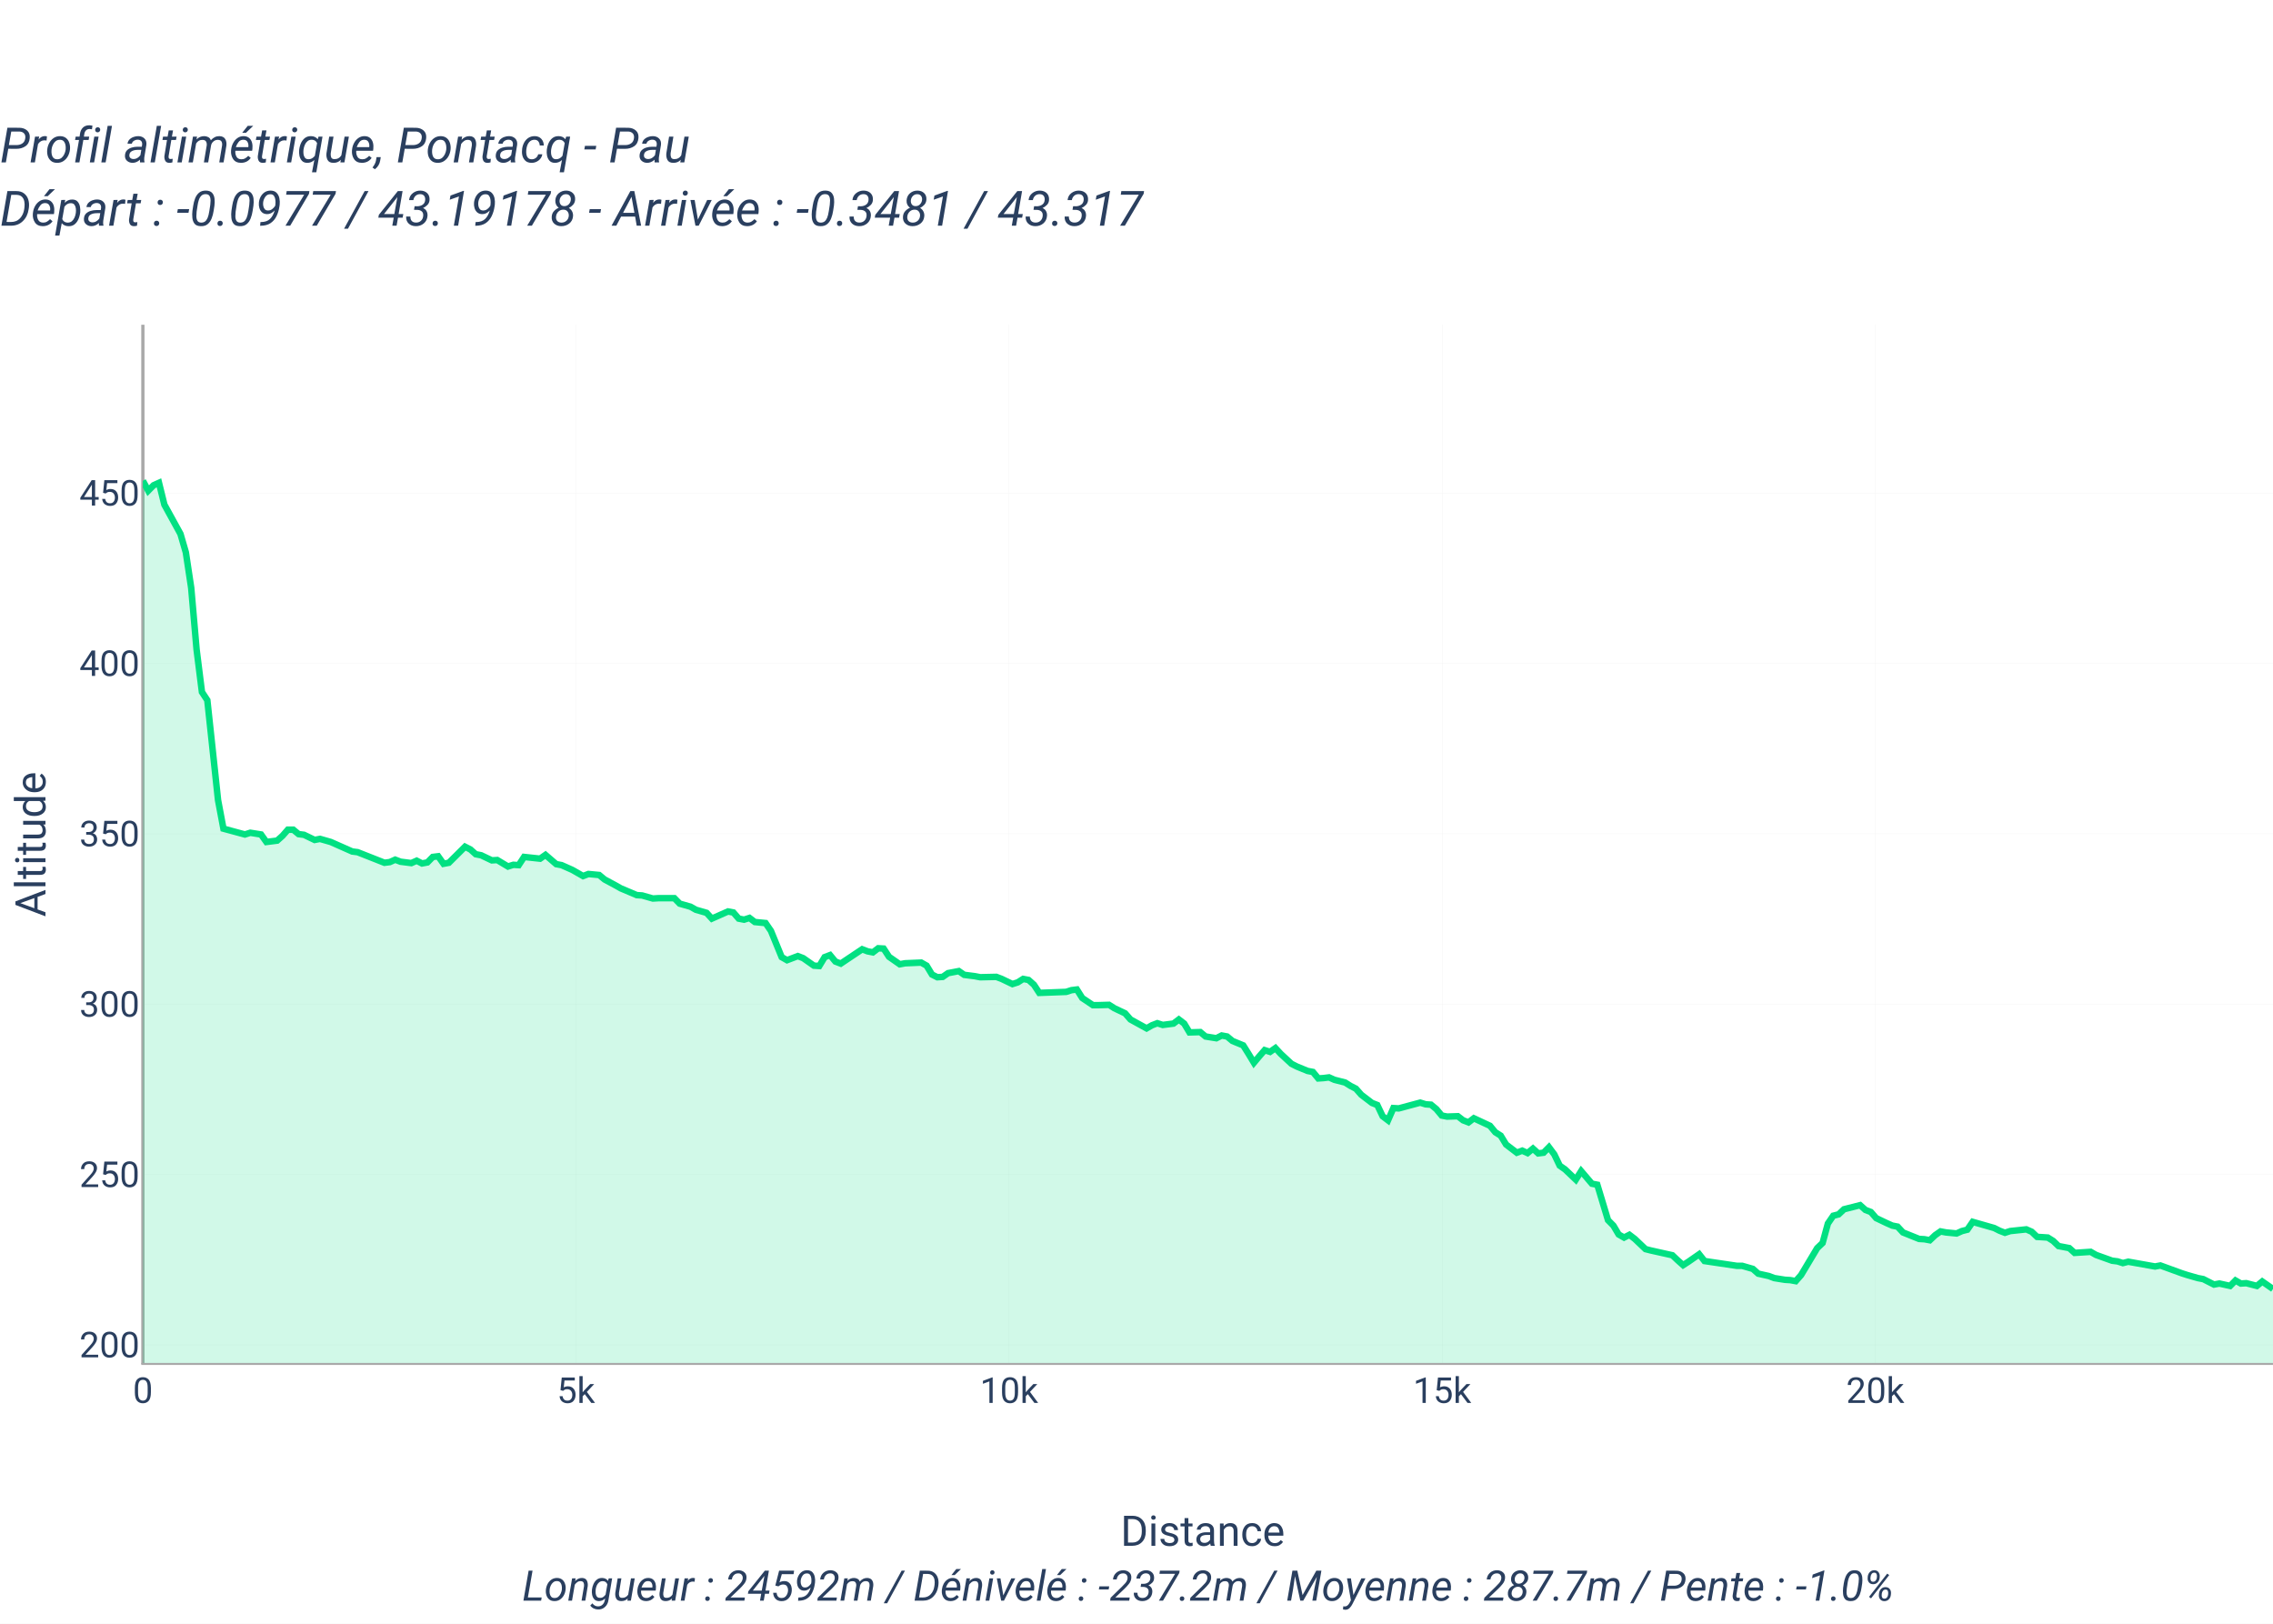
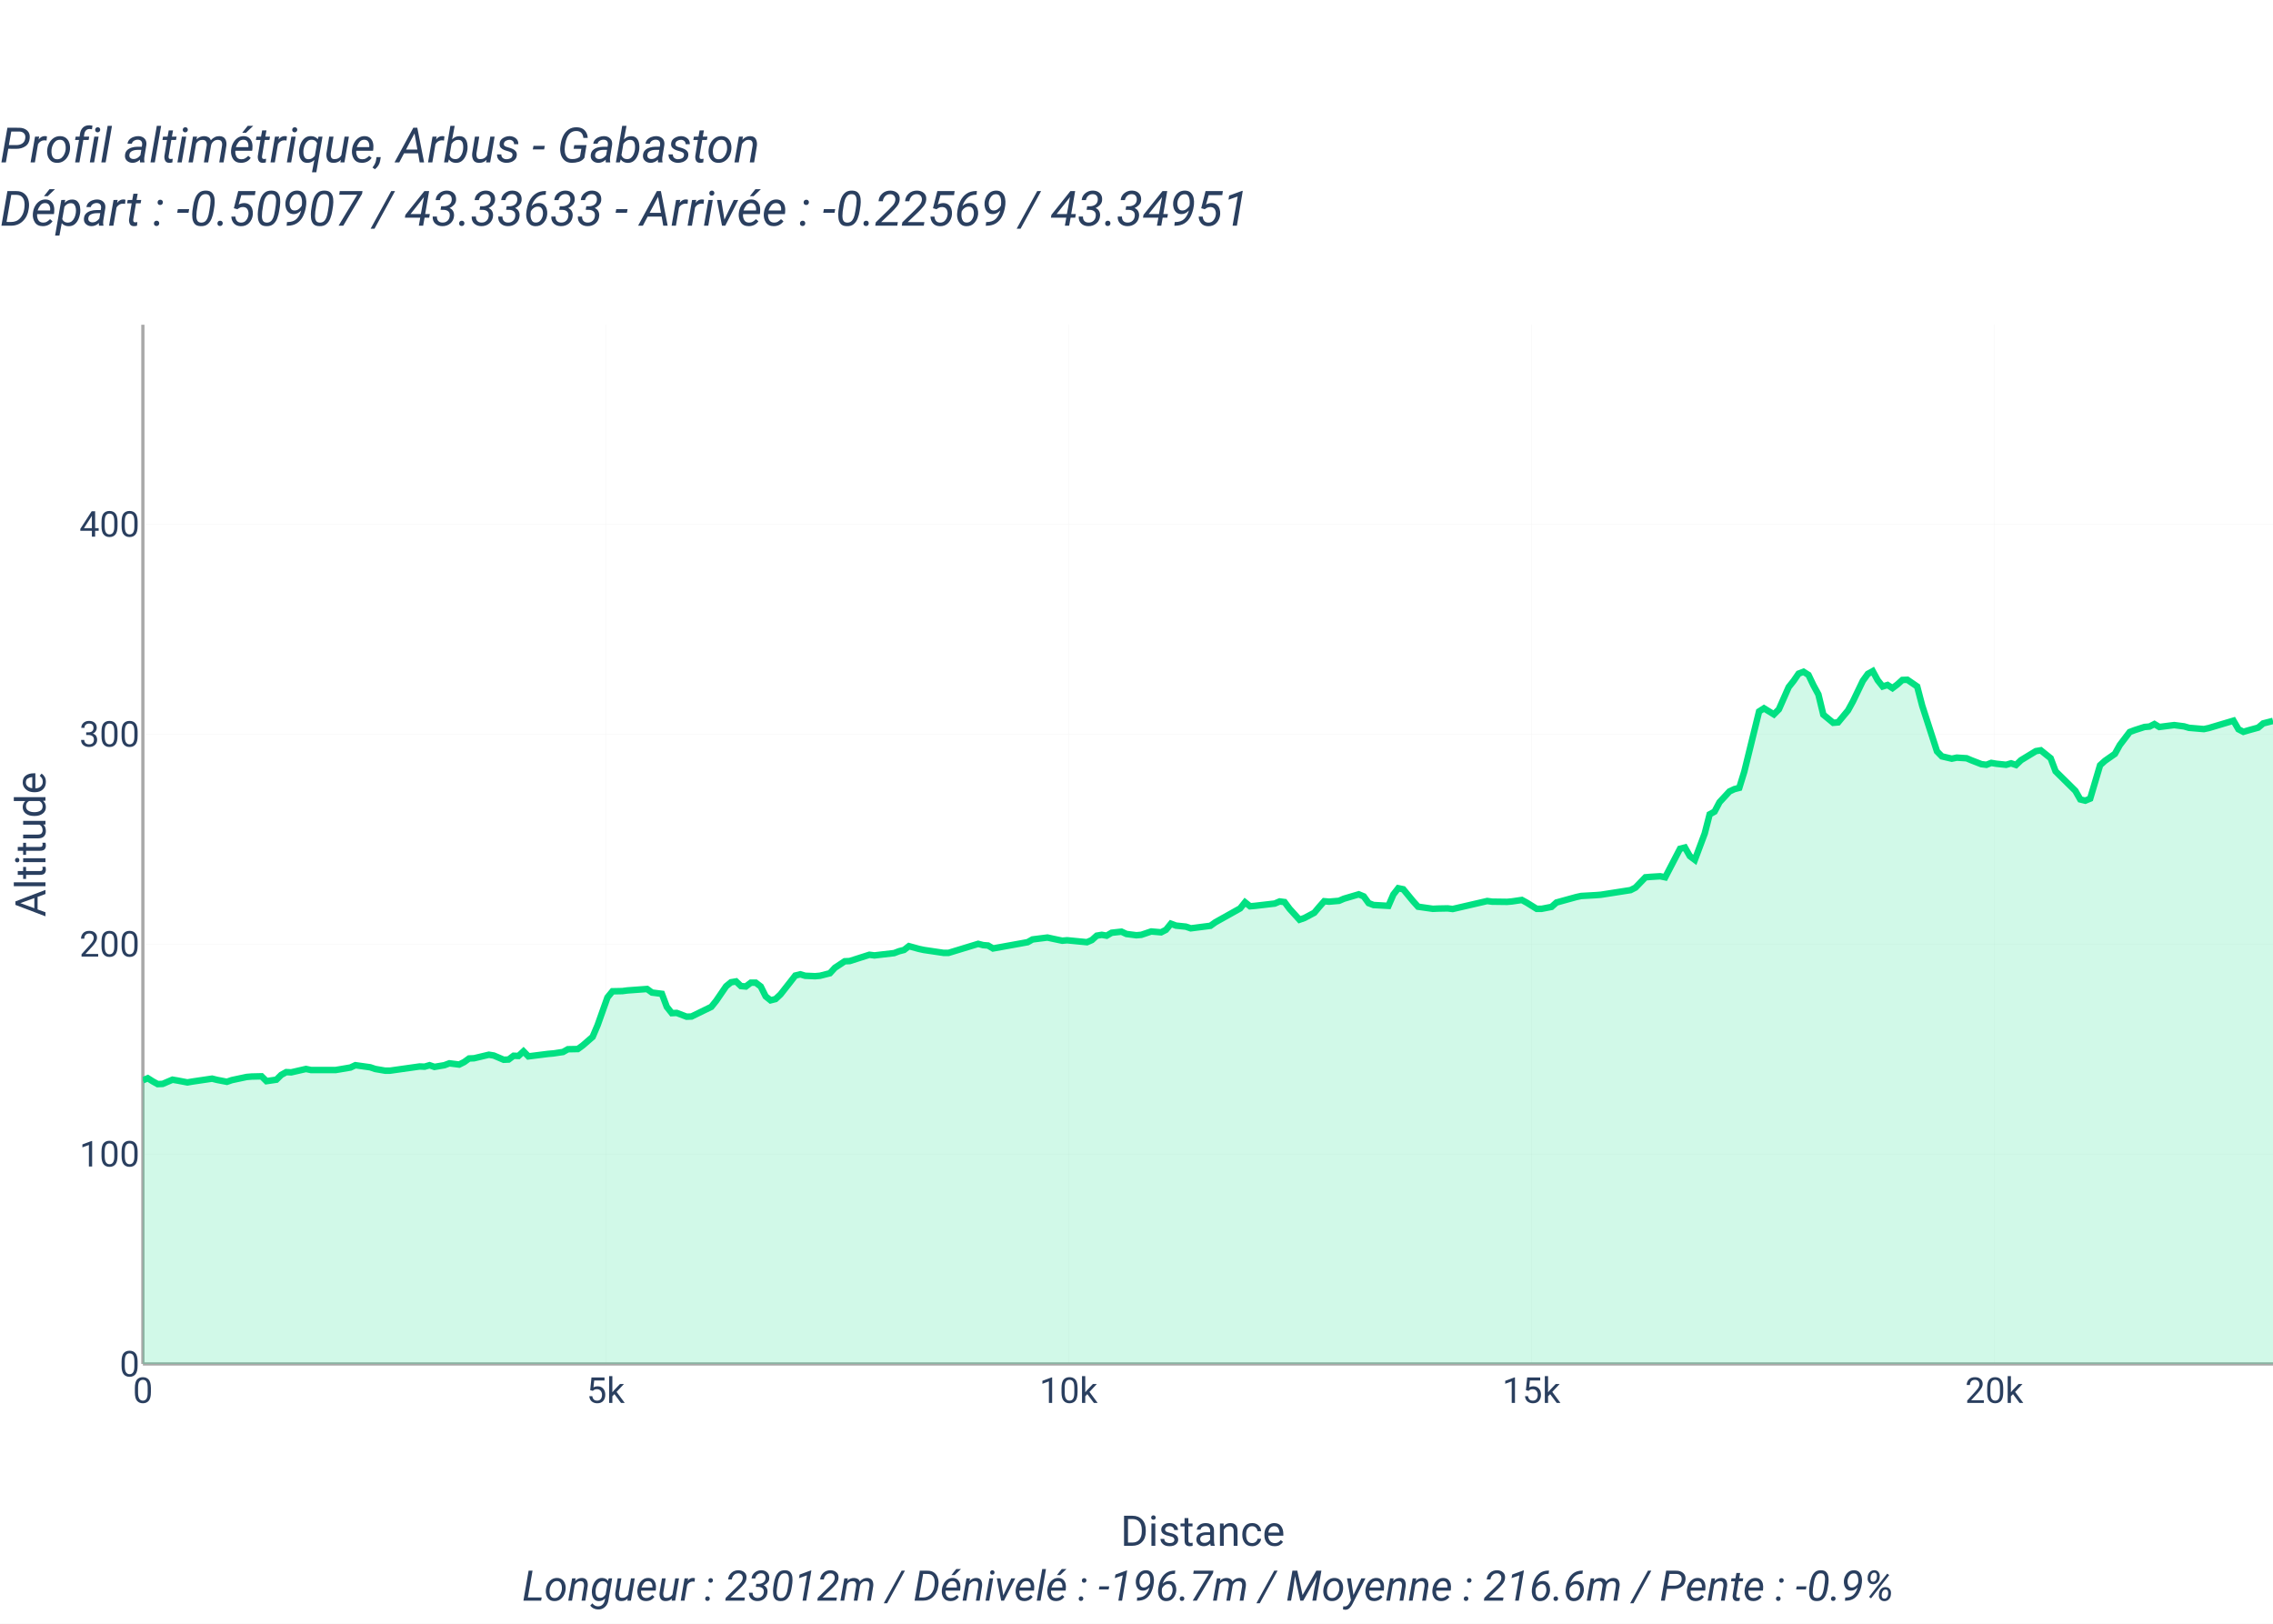
- <svg xmlns="http://www.w3.org/2000/svg" width="185.208mm" height="132.292mm" viewBox="0 0 185.208 132.292" version="1.1" id="svg5">
-   <defs id="defs2">
-     <g class="clips" id="g1060">
-       <clipPath id="clipa46f05xyplot" class="plotclip">
-         <rect width="656" height="320" id="rect1048" x="0" y="0" />
+ <svg xmlns="http://www.w3.org/2000/svg" class="main-svg" width="700" height="500" style="" viewBox="0 0 700 500">
+   <rect x="0" y="0" width="700" height="500" style="fill: rgb(255, 255, 255); fill-opacity: 1;" />
+   <defs id="defs-ce14e0">
+     <g class="clips">
+       <clipPath id="clipce14e0xyplot" class="plotclip">
+         <rect width="656" height="320" />
      </clipPath>
-       <clipPath class="axesclip" id="clipa46f05x">
-         <rect x="44" y="0" width="656" height="500" id="rect1051" />
+       <clipPath class="axesclip" id="clipce14e0x">
+         <rect x="44" y="0" width="656" height="500" />
      </clipPath>
-       <clipPath class="axesclip" id="clipa46f05y">
-         <rect x="0" y="100" width="700" height="320" id="rect1054" />
+       <clipPath class="axesclip" id="clipce14e0y">
+         <rect x="0" y="100" width="700" height="320" />
      </clipPath>
-       <clipPath class="axesclip" id="clipa46f05xy">
-         <rect x="44" y="100" width="656" height="320" id="rect1057" />
+       <clipPath class="axesclip" id="clipce14e0xy">
+         <rect x="44" y="100" width="656" height="320" />
      </clipPath>
    </g>
-     <g class="gradients" id="g1062" />
-     <g class="patterns" id="g1064" />
-     <g class="clips" id="g1227" />
+     <g class="gradients" />
+     <g class="patterns" />
  </defs>
-   <g id="layer1" transform="translate(32.3654,-15.44338)">
-     <g id="g1378" transform="matrix(0.2645833,0,0,0.2645833,-32.3654,15.44338)">
-       <rect x="0" y="0" width="700" height="500" style="fill:#ffffff;fill-opacity:1" id="rect1046" />
-       <g class="bglayer" id="g1067" />
-       <g class="layer-below" id="g1073">
-         <g class="imagelayer" id="g1069" />
-         <g class="shapelayer" id="g1071" />
+   <g class="bglayer" />
+   <g class="layer-below">
+     <g class="imagelayer" />
+     <g class="shapelayer" />
+   </g>
+   <g class="cartesianlayer">
+     <g class="subplot xy">
+       <g class="layer-subplot">
+         <g class="shapelayer" />
+         <g class="imagelayer" />
      </g>
-       <g class="cartesianlayer" id="g1205">
-         <g class="subplot xy" id="g1203">
-           <g class="layer-subplot" id="g1079">
-             <g class="shapelayer" id="g1075" />
-             <g class="imagelayer" id="g1077" />
-           </g>
-           <g class="gridlayer" id="g1105">
-             <g class="x" id="g1089">
-               <path class="xgrid crisp" transform="translate(177.38)" d="M 0,100 V 420" style="stroke:#f0f0f0;stroke-width:0.1px;stroke-opacity:1" id="path1081" />
-               <path class="xgrid crisp" transform="translate(310.75)" d="M 0,100 V 420" style="stroke:#f0f0f0;stroke-width:0.1px;stroke-opacity:1" id="path1083" />
-               <path class="xgrid crisp" transform="translate(444.13)" d="M 0,100 V 420" style="stroke:#f0f0f0;stroke-width:0.1px;stroke-opacity:1" id="path1085" />
-               <path class="xgrid crisp" transform="translate(577.51)" d="M 0,100 V 420" style="stroke:#f0f0f0;stroke-width:0.1px;stroke-opacity:1" id="path1087" />
-             </g>
-             <g class="y" id="g1103">
-               <path class="ygrid crisp" transform="translate(0,414.12)" d="M 44,0 H 700" style="stroke:#f0f0f0;stroke-width:0.1px;stroke-opacity:1" id="path1091" />
-               <path class="ygrid crisp" transform="translate(0,361.67)" d="M 44,0 H 700" style="stroke:#f0f0f0;stroke-width:0.1px;stroke-opacity:1" id="path1093" />
-               <path class="ygrid crisp" transform="translate(0,309.21)" d="M 44,0 H 700" style="stroke:#f0f0f0;stroke-width:0.1px;stroke-opacity:1" id="path1095" />
-               <path class="ygrid crisp" transform="translate(0,256.75)" d="M 44,0 H 700" style="stroke:#f0f0f0;stroke-width:0.1px;stroke-opacity:1" id="path1097" />
-               <path class="ygrid crisp" transform="translate(0,204.29)" d="M 44,0 H 700" style="stroke:#f0f0f0;stroke-width:0.1px;stroke-opacity:1" id="path1099" />
-               <path class="ygrid crisp" transform="translate(0,151.83)" d="M 44,0 H 700" style="stroke:#f0f0f0;stroke-width:0.1px;stroke-opacity:1" id="path1101" />
-             </g>
-           </g>
-           <g class="zerolinelayer" id="g1109">
-             <path class="xzl zl crisp" transform="translate(44)" d="M 0,100 V 420" style="stroke:#a9a9a9;stroke-width:1px;stroke-opacity:1" id="path1107" />
-           </g>
-           <path class="xlines-below" id="path1111" d="" />
-           <path class="ylines-below" id="path1113" d="" />
-           <g class="overlines-below" id="g1115" />
-           <g class="xaxislayer-below" id="g1117" />
-           <g class="yaxislayer-below" id="g1119" />
-           <g class="overaxes-below" id="g1121" />
-           <g class="plot" transform="translate(44,100)" clip-path="url(#clipa46f05xyplot)" id="g1143">
-             <g class="scatterlayer mlayer" id="g1141">
-               <g class="trace scatter trace101226" style="stroke-miterlimit:2" id="g1139">
-                 <g class="fills" id="g1127">
-                   <g id="g1125">
-                     <path class="js-fill" d="M 656,523.96 H 0 V 48.05 l 1.65,3.05 1.66,-1.68 1.65,-0.74 1.66,6.72 4.96,9.02 1.65,5.67 1.65,10.91 1.66,18.99 1.65,13.11 1.66,2.52 3.3,30.74 1.66,8.81 6.61,1.79 1.66,-0.53 3.31,0.53 1.65,2.31 3.31,-0.42 1.65,-1.47 1.65,-1.89 h 1.66 l 1.65,1.36 1.66,0.21 3.28,1.58 1.65,-0.32 3.31,0.95 1.65,0.73 4.96,2.2 1.66,0.21 8.27,3.26 1.65,-0.21 1.66,-0.74 1.65,0.63 3.31,0.42 1.65,-0.73 1.65,0.84 1.66,-0.32 1.65,-1.68 1.66,-0.21 1.65,2.31 1.65,-0.31 4.97,-4.94 1.65,0.84 1.65,1.47 1.66,0.32 3.3,1.57 1.66,-0.1 3.31,1.99 1.65,-0.52 1.65,0.1 1.66,-2.52 4.93,0.53 1.66,-1.16 3.3,2.84 1.66,0.31 3.31,1.47 1.65,0.94 1.65,0.95 1.66,-0.63 3.31,0.31 1.65,1.37 3.31,1.78 1.65,0.94 4.96,2.1 1.66,0.11 3.3,0.94 1.66,-0.1 h 4.96 l 1.65,1.68 3.31,0.94 1.66,0.94 3.3,0.95 1.63,1.78 4.96,-2.2 1.66,0.31 1.65,1.89 1.65,0.32 1.66,-0.53 1.65,1.26 3.31,0.32 1.65,2.41 3.31,8.08 1.65,0.94 3.31,-1.26 1.66,0.63 3.3,2.31 1.66,0.11 1.65,-2.73 1.66,-0.63 1.65,1.99 1.65,0.63 6.59,-4.41 1.66,0.63 1.65,0.32 1.65,-1.26 1.66,0.1 1.65,2.52 3.31,2.31 1.65,-0.31 4.96,-0.21 1.66,0.94 1.65,2.73 1.66,0.84 1.65,-0.11 1.65,-1.15 3.31,-0.63 1.66,1.15 3.28,0.42 1.65,0.32 4.96,-0.11 1.66,0.63 3.3,1.58 1.66,-0.53 1.65,-1.05 1.66,0.32 1.65,1.47 1.65,2.51 8.27,-0.31 1.66,-0.53 1.65,-0.2 1.65,2.62 3.29,2.2 h 1.65 l 3.31,-0.1 1.65,1.05 3.31,1.57 1.65,1.89 4.96,2.73 1.66,-0.95 1.65,-0.63 1.66,0.53 3.3,-0.42 1.66,-1.26 1.65,1.26 1.63,2.72 3.31,-0.1 1.65,1.36 3.31,0.53 1.65,-0.84 1.66,0.31 1.65,1.37 3.31,1.36 1.65,2.62 1.65,2.73 1.66,-1.99 1.65,-1.89 1.66,0.53 1.65,-1.16 1.65,1.78 3.29,3.05 1.65,0.84 3.31,1.36 1.65,0.32 1.65,1.99 1.66,-0.11 1.65,-0.21 1.66,0.74 3.3,0.84 1.66,1.05 1.65,0.84 1.66,1.88 3.3,2.52 1.63,0.63 1.65,3.46 1.66,1.26 1.65,-3.77 1.66,0.1 6.61,-1.78 1.66,0.52 1.65,0.11 1.65,1.36 1.66,1.99 1.65,0.32 3.31,-0.11 1.63,1.26 1.65,0.63 1.65,-1.26 4.96,2.31 1.66,2 1.65,1.04 1.66,2.73 3.3,2.52 1.66,-0.63 1.65,0.74 1.66,-1.37 1.62,1.47 1.66,-0.21 1.65,-1.68 1.65,2.21 1.66,3.46 1.65,1.15 3.31,3.15 1.65,-2.62 3.31,3.88 1.66,0.31 3.3,10.91 1.66,1.68 1.62,2.73 1.66,0.95 1.65,-0.84 1.66,1.26 3.3,3.14 1.66,0.42 6.61,1.47 1.66,1.57 1.65,1.47 1.63,-1.05 3.31,-2.3 1.65,2.09 9.92,1.47 h 1.66 l 3.3,0.95 1.66,1.47 3.28,0.73 1.65,0.63 3.31,0.53 1.65,0.1 1.66,0.31 1.65,-1.88 4.96,-8.29 1.66,-1.58 1.63,-5.98 1.65,-2.41 1.65,-0.42 1.66,-1.57 4.96,-1.26 1.65,1.47 1.66,0.63 1.65,1.89 3.31,1.57 1.65,0.73 1.63,0.32 1.65,1.78 4.96,2 1.66,0.1 1.65,0.31 1.66,-1.57 1.65,-1.15 1.65,0.31 3.28,0.32 1.66,-0.74 1.65,-0.42 1.66,-2.41 6.61,1.89 1.66,0.84 1.65,0.63 1.65,-0.53 4.94,-0.52 1.65,0.73 1.66,1.58 1.65,0.1 1.65,0.11 1.66,1.04 1.65,1.58 1.66,0.31 1.65,0.32 1.65,1.47 4.94,-0.32 1.65,0.95 4.96,1.78 1.66,0.21 1.65,0.52 1.66,-0.42 8.24,1.47 1.65,-0.31 6.62,2.41 1.65,0.53 3.28,0.94 1.66,0.32 3.3,1.67 1.66,-0.31 3.31,0.73 1.65,-1.67 1.65,0.94 1.66,-0.11 3.28,0.84 1.65,-1.36 3.31,2.31" style="fill:#01e082;fill-opacity:0.18;stroke-width:0" id="path1123" />
-                   </g>
-                 </g>
-                 <g class="errorbars" id="g1129" />
-                 <g class="lines" id="g1133">
-                   <path class="js-line" d="m 0,48.05 1.65,3.05 1.66,-1.68 1.65,-0.74 1.66,6.72 4.96,9.02 1.65,5.67 1.65,10.91 1.66,18.99 1.65,13.11 1.66,2.52 3.3,30.74 1.66,8.81 6.61,1.79 1.66,-0.53 3.31,0.53 1.65,2.31 3.31,-0.42 1.65,-1.47 1.65,-1.89 h 1.66 l 1.65,1.36 1.66,0.21 3.28,1.58 1.65,-0.32 3.31,0.95 1.65,0.73 4.96,2.2 1.66,0.21 8.27,3.26 1.65,-0.21 1.66,-0.74 1.65,0.63 3.31,0.42 1.65,-0.73 1.65,0.84 1.66,-0.32 1.65,-1.68 1.66,-0.21 1.65,2.31 1.65,-0.31 4.97,-4.94 1.65,0.84 1.65,1.47 1.66,0.32 3.3,1.57 1.66,-0.1 3.31,1.99 1.65,-0.52 1.65,0.1 1.66,-2.52 4.93,0.53 1.66,-1.16 3.3,2.84 1.66,0.31 3.31,1.47 1.65,0.94 1.65,0.95 1.66,-0.63 3.31,0.31 1.65,1.37 3.31,1.78 1.65,0.94 4.96,2.1 1.66,0.11 3.3,0.94 1.66,-0.1 h 4.96 l 1.65,1.68 3.31,0.94 1.66,0.94 3.3,0.95 1.63,1.78 4.96,-2.2 1.66,0.31 1.65,1.89 1.65,0.32 1.66,-0.53 1.65,1.26 3.31,0.32 1.65,2.41 3.31,8.08 1.65,0.94 3.31,-1.26 1.66,0.63 3.3,2.31 1.66,0.11 1.65,-2.73 1.66,-0.63 1.65,1.99 1.65,0.63 6.59,-4.41 1.66,0.63 1.65,0.32 1.65,-1.26 1.66,0.1 1.65,2.52 3.31,2.31 1.65,-0.31 4.96,-0.21 1.66,0.94 1.65,2.73 1.66,0.84 1.65,-0.11 1.65,-1.15 3.31,-0.63 1.66,1.15 3.28,0.42 1.65,0.32 4.96,-0.11 1.66,0.63 3.3,1.58 1.66,-0.53 1.65,-1.05 1.66,0.32 1.65,1.47 1.65,2.51 8.27,-0.31 1.66,-0.53 1.65,-0.2 1.65,2.62 3.29,2.2 h 1.65 l 3.31,-0.1 1.65,1.05 3.31,1.57 1.65,1.89 4.96,2.73 1.66,-0.95 1.65,-0.63 1.66,0.53 3.3,-0.42 1.66,-1.26 1.65,1.26 1.63,2.72 3.31,-0.1 1.65,1.36 3.31,0.53 1.65,-0.84 1.66,0.31 1.65,1.37 3.31,1.36 1.65,2.62 1.65,2.73 1.66,-1.99 1.65,-1.89 1.66,0.53 1.65,-1.16 1.65,1.78 3.29,3.05 1.65,0.84 3.31,1.36 1.65,0.32 1.65,1.99 1.66,-0.11 1.65,-0.21 1.66,0.74 3.3,0.84 1.66,1.05 1.65,0.84 1.66,1.88 3.3,2.52 1.63,0.63 1.65,3.46 1.66,1.26 1.65,-3.77 1.66,0.1 6.61,-1.78 1.66,0.52 1.65,0.11 1.65,1.36 1.66,1.99 1.65,0.32 3.31,-0.11 1.63,1.26 1.65,0.63 1.65,-1.26 4.96,2.31 1.66,2 1.65,1.04 1.66,2.73 3.3,2.52 1.66,-0.63 1.65,0.74 1.66,-1.37 1.62,1.47 1.66,-0.21 1.65,-1.68 1.65,2.21 1.66,3.46 1.65,1.15 3.31,3.15 1.65,-2.62 3.31,3.88 1.66,0.31 3.3,10.91 1.66,1.68 1.62,2.73 1.66,0.95 1.65,-0.84 1.66,1.26 3.3,3.14 1.66,0.42 6.61,1.47 1.66,1.57 1.65,1.47 1.63,-1.05 3.31,-2.3 1.65,2.09 9.92,1.47 h 1.66 l 3.3,0.95 1.66,1.47 3.28,0.73 1.65,0.63 3.31,0.53 1.65,0.1 1.66,0.31 1.65,-1.88 4.96,-8.29 1.66,-1.58 1.63,-5.98 1.65,-2.41 1.65,-0.42 1.66,-1.57 4.96,-1.26 1.65,1.47 1.66,0.63 1.65,1.89 3.31,1.57 1.65,0.73 1.63,0.32 1.65,1.78 4.96,2 1.66,0.1 1.65,0.31 1.66,-1.57 1.65,-1.15 1.65,0.31 3.28,0.32 1.66,-0.74 1.65,-0.42 1.66,-2.41 6.61,1.89 1.66,0.84 1.65,0.63 1.65,-0.53 4.94,-0.52 1.65,0.73 1.66,1.58 1.65,0.1 1.65,0.11 1.66,1.04 1.65,1.58 1.66,0.31 1.65,0.32 1.65,1.47 4.94,-0.32 1.65,0.95 4.96,1.78 1.66,0.21 1.65,0.52 1.66,-0.42 8.24,1.47 1.65,-0.31 6.62,2.41 1.65,0.53 3.28,0.94 1.66,0.32 3.3,1.67 1.66,-0.31 3.31,0.73 1.65,-1.67 1.65,0.94 1.66,-0.11 3.28,0.84 1.65,-1.36 3.31,2.31" style="opacity:1;vector-effect:non-scaling-stroke;fill:none;stroke:#01e082;stroke-width:2px;stroke-opacity:1" id="path1131" />
-                 </g>
-                 <g class="points" id="g1135" />
-                 <g class="text" id="g1137" />
+       <g class="gridlayer">
+         <g class="x">
+           <path class="xgrid crisp" transform="translate(186.53,0)" d="M0,100v320" style="stroke: rgb(240, 240, 240); stroke-opacity: 1; stroke-width: 0.1px;" />
+           <path class="xgrid crisp" transform="translate(329.07,0)" d="M0,100v320" style="stroke: rgb(240, 240, 240); stroke-opacity: 1; stroke-width: 0.1px;" />
+           <path class="xgrid crisp" transform="translate(471.6,0)" d="M0,100v320" style="stroke: rgb(240, 240, 240); stroke-opacity: 1; stroke-width: 0.1px;" />
+           <path class="xgrid crisp" transform="translate(614.14,0)" d="M0,100v320" style="stroke: rgb(240, 240, 240); stroke-opacity: 1; stroke-width: 0.1px;" />
+         </g>
+         <g class="y">
+           <path class="ygrid crisp" transform="translate(0,355.35)" d="M44,0h656" style="stroke: rgb(240, 240, 240); stroke-opacity: 1; stroke-width: 0.1px;" />
+           <path class="ygrid crisp" transform="translate(0,290.71)" d="M44,0h656" style="stroke: rgb(240, 240, 240); stroke-opacity: 1; stroke-width: 0.1px;" />
+           <path class="ygrid crisp" transform="translate(0,226.06)" d="M44,0h656" style="stroke: rgb(240, 240, 240); stroke-opacity: 1; stroke-width: 0.1px;" />
+           <path class="ygrid crisp" transform="translate(0,161.41)" d="M44,0h656" style="stroke: rgb(240, 240, 240); stroke-opacity: 1; stroke-width: 0.1px;" />
+         </g>
+       </g>
+       <g class="zerolinelayer">
+         <path class="xzl zl crisp" transform="translate(44,0)" d="M0,100v320" style="stroke: rgb(169, 169, 169); stroke-opacity: 1; stroke-width: 1px;" />
+         <path class="yzl zl crisp" transform="translate(0,420)" d="M44,0h656" style="stroke: rgb(169, 169, 169); stroke-opacity: 1; stroke-width: 1px;" />
+       </g>
+       <path class="xlines-below" />
+       <path class="ylines-below" />
+       <g class="overlines-below" />
+       <g class="xaxislayer-below" />
+       <g class="yaxislayer-below" />
+       <g class="overaxes-below" />
+       <g class="plot" transform="translate(44,100)" clip-path="url(#clipce14e0xyplot)">
+         <g class="scatterlayer mlayer">
+           <g class="trace scatter traceac5067" style="stroke-miterlimit: 2;">
+             <g class="fills">
+               <g>
+                 <path class="js-fill" d="M656,320L0,320L0,232.66L1.51,232.02L3.05,232.99L4.56,233.83L6.1,233.76L9.12,232.47L10.66,232.73L13.71,233.31L15.22,233.05L21.32,232.15L22.83,232.53L25.88,233.12L27.4,232.6L31.96,231.63L33.5,231.5L36.55,231.43L38.06,232.92L41.11,232.47L42.62,230.98L44.16,230.14L45.67,230.21L50.23,229.17L51.77,229.49L59.38,229.49L60.89,229.24L63.94,228.72L65.45,228.01L70.01,228.65L71.55,229.17L74.6,229.69L76.11,229.69L85.24,228.4L86.77,228.46L88.29,228.01L89.8,228.53L92.85,228.01L94.39,227.43L97.41,227.81L98.95,227.04L100.46,225.94L102,225.87L106.56,224.78L108.07,225.03L111.12,226.33L112.63,226.26L114.17,225.1L115.68,225.16L117.22,223.74L118.73,225.29L124.83,224.52L126.34,224.39L129.39,223.94L130.9,223.09L133.95,223.03L135.46,221.93L138.51,219.28L140.05,215.66L143.08,207.13L144.62,205.25L147.67,205.19L149.18,204.99L155.28,204.54L156.79,205.64L159.84,206.03L161.35,210.04L162.89,211.98L164.4,211.91L167.45,213.07L168.96,213.01L175.06,210.04L176.57,208.16L179.62,203.7L181.13,202.47L182.67,202.21L184.18,203.64L185.69,203.77L187.23,202.6L188.74,202.6L190.28,203.77L191.79,206.8L193.31,208.03L194.84,207.64L196.36,206.22L199.41,202.34L200.92,200.4L202.46,200.02L203.97,200.47L207.02,200.6L208.53,200.47L211.58,199.69L213.12,198.01L216.14,196.01L217.68,195.94L223.75,194L225.29,194.2L231.36,193.49L232.9,192.91L234.41,192.52L235.92,191.35L238.97,192.19L240.51,192.52L246.58,193.42L248.12,193.42L257.25,190.64L258.76,191.03L260.3,191.16L261.81,192.06L272.47,190.13L273.98,189.28L278.57,188.7L280.08,189.03L283.13,189.67L284.64,189.54L290.74,190.13L292.25,189.48L293.76,188.12L295.3,187.86L296.81,188.12L298.35,187.22L301.37,186.89L302.91,187.6L305.96,187.99L307.48,187.86L310.53,186.83L312.04,186.96L313.58,187.09L315.09,186.31L316.6,184.44L318.14,185.02L321.19,185.34L322.7,185.86L328.77,185.08L330.31,183.98L337.92,179.72L339.43,177.84L340.97,179.07L342.48,178.94L348.58,178.23L350.09,177.58L351.6,177.78L353.14,179.85L356.19,183.21L357.7,182.69L360.75,181.07L362.27,179.26L363.8,177.52L365.32,177.65L368.37,177.39L369.88,176.74L374.44,175.39L375.98,176.03L377.49,178.1L379,178.68L383.59,178.94L385.1,175.45L386.61,173.51L388.15,173.83L391.2,177.52L392.71,179.2L397.27,179.85L398.81,179.78L401.83,179.72L403.37,179.91L414.01,177.45L415.54,177.65L420.11,177.71L421.62,177.58L424.67,177.13L426.21,177.97L429.23,179.85L430.77,179.85L433.82,179.26L435.33,177.91L441.43,176.23L442.94,175.9L447.5,175.64L449.01,175.52L458.16,174.09L459.67,173.32L462.72,170.15L464.23,170.02L467.28,169.83L468.82,170.15L473.39,161.36L474.9,160.97L476.41,163.62L477.95,164.78L481,156.64L482.51,150.76L484.02,149.92L485.56,147.01L488.61,143.71L490.12,143L491.63,142.61L493.17,137.63L497.73,119.08L499.24,118.11L502.29,119.98L503.83,118.43L506.85,111.58L508.39,109.64L509.9,107.44L511.41,106.86L512.95,107.83L514.46,111L516,113.84L517.51,120.05L520.56,122.57L522.07,122.44L525.12,118.76L526.64,115.98L529.69,109.64L531.23,107.51L532.74,106.67L534.25,109.45L535.79,111.39L537.3,110.93L538.81,111.9L540.35,110.74L541.86,109.38L543.4,109.32L546.42,111.39L547.96,117.27L552.52,131.36L554.03,132.91L557.08,133.62L558.62,133.3L561.64,133.49L563.18,134.14L566.2,135.31L567.74,135.5L569.25,134.92L570.79,135.18L573.81,135.5L575.35,135.05L576.86,135.56L578.4,134.08L582.97,131.3L584.48,131.04L587.53,133.49L589.04,137.5L595.14,143.52L596.65,146.17L598.19,146.55L599.7,145.91L602.75,135.63L604.26,134.27L607.31,132.14L608.82,129.42L611.87,125.41L613.41,124.83L616.43,123.86L617.97,123.73L619.48,122.96L620.99,123.86L624.04,123.47L625.58,123.28L628.6,123.67L630.14,124.12L634.71,124.51L636.22,124.19L643.83,121.92L645.37,124.57L646.88,125.35L648.39,124.9L651.44,124.06L652.98,122.76L656,121.99" style="fill: rgb(1, 224, 130); fill-opacity: 0.18; stroke-width: 0;" />
              </g>
            </g>
+             <g class="errorbars" />
+             <g class="lines">
+               <path class="js-line" d="M0,232.66L1.51,232.02L3.05,232.99L4.56,233.83L6.1,233.76L9.12,232.47L10.66,232.73L13.71,233.31L15.22,233.05L21.32,232.15L22.83,232.53L25.88,233.12L27.4,232.6L31.96,231.63L33.5,231.5L36.55,231.43L38.06,232.92L41.11,232.47L42.62,230.98L44.16,230.14L45.67,230.21L50.23,229.17L51.77,229.49L59.38,229.49L60.89,229.24L63.94,228.72L65.45,228.01L70.01,228.65L71.55,229.17L74.6,229.69L76.11,229.69L85.24,228.4L86.77,228.46L88.29,228.01L89.8,228.53L92.85,228.01L94.39,227.43L97.41,227.81L98.95,227.04L100.46,225.94L102,225.87L106.56,224.78L108.07,225.03L111.12,226.33L112.63,226.26L114.17,225.1L115.68,225.16L117.22,223.74L118.73,225.29L124.83,224.52L126.34,224.39L129.39,223.94L130.9,223.09L133.95,223.03L135.46,221.93L138.51,219.28L140.05,215.66L143.08,207.13L144.62,205.25L147.67,205.19L149.18,204.99L155.28,204.54L156.79,205.64L159.84,206.03L161.35,210.04L162.89,211.98L164.4,211.91L167.45,213.07L168.96,213.01L175.06,210.04L176.57,208.16L179.62,203.7L181.13,202.47L182.67,202.21L184.18,203.64L185.69,203.77L187.23,202.6L188.74,202.6L190.28,203.77L191.79,206.8L193.31,208.03L194.84,207.64L196.36,206.22L199.41,202.34L200.92,200.4L202.46,200.02L203.97,200.47L207.02,200.6L208.53,200.47L211.58,199.69L213.12,198.01L216.14,196.01L217.68,195.94L223.75,194L225.29,194.2L231.36,193.49L232.9,192.91L234.41,192.52L235.92,191.35L238.97,192.19L240.51,192.52L246.58,193.42L248.12,193.42L257.25,190.64L258.76,191.03L260.3,191.16L261.81,192.06L272.47,190.13L273.98,189.28L278.57,188.7L280.08,189.03L283.13,189.67L284.64,189.54L290.74,190.13L292.25,189.48L293.76,188.12L295.3,187.86L296.81,188.12L298.35,187.22L301.37,186.89L302.91,187.6L305.96,187.99L307.48,187.86L310.53,186.83L312.04,186.96L313.58,187.09L315.09,186.31L316.6,184.44L318.14,185.02L321.19,185.34L322.7,185.86L328.77,185.08L330.31,183.98L337.92,179.72L339.43,177.84L340.97,179.07L342.48,178.94L348.58,178.23L350.09,177.58L351.6,177.78L353.14,179.85L356.19,183.21L357.7,182.69L360.75,181.07L362.27,179.26L363.8,177.52L365.32,177.65L368.37,177.39L369.88,176.74L374.44,175.39L375.98,176.03L377.49,178.1L379,178.68L383.59,178.94L385.1,175.45L386.61,173.51L388.15,173.83L391.2,177.52L392.71,179.2L397.27,179.85L398.81,179.78L401.83,179.72L403.37,179.91L414.01,177.45L415.54,177.65L420.11,177.71L421.62,177.58L424.67,177.13L426.21,177.97L429.23,179.85L430.77,179.85L433.82,179.26L435.33,177.91L441.43,176.23L442.94,175.9L447.5,175.64L449.01,175.52L458.16,174.09L459.67,173.32L462.72,170.15L464.23,170.02L467.28,169.83L468.82,170.15L473.39,161.36L474.9,160.97L476.41,163.62L477.95,164.78L481,156.64L482.51,150.76L484.02,149.92L485.56,147.01L488.61,143.71L490.12,143L491.63,142.61L493.17,137.63L497.73,119.08L499.24,118.11L502.29,119.98L503.83,118.43L506.85,111.58L508.39,109.64L509.9,107.44L511.41,106.86L512.95,107.83L514.46,111L516,113.84L517.51,120.05L520.56,122.57L522.07,122.44L525.12,118.76L526.64,115.98L529.69,109.64L531.23,107.51L532.74,106.67L534.25,109.45L535.79,111.39L537.3,110.93L538.81,111.9L540.35,110.74L541.86,109.38L543.4,109.32L546.42,111.39L547.96,117.27L552.52,131.36L554.03,132.91L557.08,133.62L558.62,133.3L561.64,133.49L563.18,134.14L566.2,135.31L567.74,135.5L569.25,134.92L570.79,135.18L573.81,135.5L575.35,135.05L576.86,135.56L578.4,134.08L582.97,131.3L584.48,131.04L587.53,133.49L589.04,137.5L595.14,143.52L596.65,146.17L598.19,146.55L599.7,145.91L602.75,135.63L604.26,134.27L607.31,132.14L608.82,129.42L611.87,125.41L613.41,124.83L616.43,123.86L617.97,123.73L619.48,122.96L620.99,123.86L624.04,123.47L625.58,123.28L628.6,123.67L630.14,124.12L634.71,124.51L636.22,124.19L643.83,121.92L645.37,124.57L646.88,125.35L648.39,124.9L651.44,124.06L652.98,122.76L656,121.99" style="vector-effect: non-scaling-stroke; fill: none; stroke: rgb(1, 224, 130); stroke-opacity: 1; stroke-width: 2px; opacity: 1;" />
+             </g>
+             <g class="points" />
+             <g class="text" />
          </g>
-           <g class="overplot" id="g1145" />
-           <path class="xlines-above crisp" d="M 0,0" style="fill:none" id="path1147" />
-           <path class="ylines-above crisp" d="M 0,0" style="fill:none" id="path1149" />
-           <g class="overlines-above" id="g1151" />
-           <g class="xaxislayer-above" id="g1173">
-             <g class="xtick" id="g1155">
-               <text text-anchor="middle" x="0" y="432" transform="translate(44)" style="font-size:11px;font-family:'-apple-system', system-ui, BlinkMacSystemFont, 'Segoe UI', Roboto, 'Helvetica Neue', Arial, sans-serif;white-space:pre;opacity:1;fill:#2a3f5f;fill-opacity:1" id="text1153">0</text>
-             </g>
-             <g class="xtick" id="g1159">
-               <text text-anchor="middle" x="0" y="432" style="font-size:11px;font-family:'-apple-system', system-ui, BlinkMacSystemFont, 'Segoe UI', Roboto, 'Helvetica Neue', Arial, sans-serif;white-space:pre;opacity:1;fill:#2a3f5f;fill-opacity:1" transform="translate(177.38)" id="text1157">5k</text>
-             </g>
-             <g class="xtick" id="g1163">
-               <text text-anchor="middle" x="0" y="432" style="font-size:11px;font-family:'-apple-system', system-ui, BlinkMacSystemFont, 'Segoe UI', Roboto, 'Helvetica Neue', Arial, sans-serif;white-space:pre;opacity:1;fill:#2a3f5f;fill-opacity:1" transform="translate(310.75)" id="text1161">10k</text>
-             </g>
-             <g class="xtick" id="g1167">
-               <text text-anchor="middle" x="0" y="432" style="font-size:11px;font-family:'-apple-system', system-ui, BlinkMacSystemFont, 'Segoe UI', Roboto, 'Helvetica Neue', Arial, sans-serif;white-space:pre;opacity:1;fill:#2a3f5f;fill-opacity:1" transform="translate(444.13)" id="text1165">15k</text>
-             </g>
-             <g class="xtick" id="g1171">
-               <text text-anchor="middle" x="0" y="432" style="font-size:11px;font-family:'-apple-system', system-ui, BlinkMacSystemFont, 'Segoe UI', Roboto, 'Helvetica Neue', Arial, sans-serif;white-space:pre;opacity:1;fill:#2a3f5f;fill-opacity:1" transform="translate(577.51)" id="text1169">20k</text>
-             </g>
-           </g>
-           <g class="yaxislayer-above" id="g1199">
-             <g class="ytick" id="g1177">
-               <text text-anchor="end" x="43" y="3.85" transform="translate(0,414.12)" style="font-size:11px;font-family:'-apple-system', system-ui, BlinkMacSystemFont, 'Segoe UI', Roboto, 'Helvetica Neue', Arial, sans-serif;white-space:pre;opacity:1;fill:#2a3f5f;fill-opacity:1" id="text1175">200</text>
-             </g>
-             <g class="ytick" id="g1181">
-               <text text-anchor="end" x="43" y="3.85" style="font-size:11px;font-family:'-apple-system', system-ui, BlinkMacSystemFont, 'Segoe UI', Roboto, 'Helvetica Neue', Arial, sans-serif;white-space:pre;opacity:1;fill:#2a3f5f;fill-opacity:1" transform="translate(0,361.67)" id="text1179">250</text>
-             </g>
-             <g class="ytick" id="g1185">
-               <text text-anchor="end" x="43" y="3.85" style="font-size:11px;font-family:'-apple-system', system-ui, BlinkMacSystemFont, 'Segoe UI', Roboto, 'Helvetica Neue', Arial, sans-serif;white-space:pre;opacity:1;fill:#2a3f5f;fill-opacity:1" transform="translate(0,309.21)" id="text1183">300</text>
-             </g>
-             <g class="ytick" id="g1189">
-               <text text-anchor="end" x="43" y="3.85" style="font-size:11px;font-family:'-apple-system', system-ui, BlinkMacSystemFont, 'Segoe UI', Roboto, 'Helvetica Neue', Arial, sans-serif;white-space:pre;opacity:1;fill:#2a3f5f;fill-opacity:1" transform="translate(0,256.75)" id="text1187">350</text>
-             </g>
-             <g class="ytick" id="g1193">
-               <text text-anchor="end" x="43" y="3.85" style="font-size:11px;font-family:'-apple-system', system-ui, BlinkMacSystemFont, 'Segoe UI', Roboto, 'Helvetica Neue', Arial, sans-serif;white-space:pre;opacity:1;fill:#2a3f5f;fill-opacity:1" transform="translate(0,204.29)" id="text1191">400</text>
-             </g>
-             <g class="ytick" id="g1197">
-               <text text-anchor="end" x="43" y="3.85" style="font-size:11px;font-family:'-apple-system', system-ui, BlinkMacSystemFont, 'Segoe UI', Roboto, 'Helvetica Neue', Arial, sans-serif;white-space:pre;opacity:1;fill:#2a3f5f;fill-opacity:1" transform="translate(0,151.83)" id="text1195">450</text>
-             </g>
-           </g>
-           <g class="overaxes-above" id="g1201" />
        </g>
      </g>
-       <g class="polarlayer" id="g1207" />
-       <g class="smithlayer" id="g1209" />
-       <g class="ternarylayer" id="g1211" />
-       <g class="geolayer" id="g1213" />
-       <g class="funnelarealayer" id="g1215" />
-       <g class="pielayer" id="g1217" />
-       <g class="iciclelayer" id="g1219" />
-       <g class="treemaplayer" id="g1221" />
-       <g class="sunburstlayer" id="g1223" />
-       <g class="glimages" id="g1225" />
-       <g class="layer-above" id="g1234">
-         <g class="imagelayer" id="g1230" />
-         <g class="shapelayer" id="g1232" />
-       </g>
-       <g class="infolayer" id="g1262">
-         <g class="g-gtitle" id="g1246">
-           <text class="gtitle" x="0" y="50" text-anchor="start" dy="0.7em" style="font-weight:normal;font-size:15px;font-family:'-apple-system', system-ui, BlinkMacSystemFont, 'Segoe UI', Roboto, 'Helvetica Neue', Arial, sans-serif;white-space:pre;opacity:1;fill:#2a3f5f" id="text1244">
-             <tspan class="line" dy="0em" x="0" y="50" id="tspan1238">
-               <tspan style="font-style:italic" id="tspan1236">Profil altimétrique, Pontacq - Pau</tspan>
-             </tspan>
-             <tspan class="line" dy="1.3em" x="0" y="50" id="tspan1242">
-               <tspan style="font-style:italic" id="tspan1240">Départ : -0.0977 / 43.19178 - Arrivée : -0.3481 / 43.317 </tspan>
-             </tspan>
-           </text>
+       <g class="overplot" />
+       <path class="xlines-above crisp" d="M0,0" style="fill: none;" />
+       <path class="ylines-above crisp" d="M0,0" style="fill: none;" />
+       <g class="overlines-above" />
+       <g class="xaxislayer-above">
+         <g class="xtick">
+           <text text-anchor="middle" x="0" y="432" transform="translate(44,0)" style="font-family: -apple-system, system-ui, BlinkMacSystemFont, 'Segoe UI', Roboto, 'Helvetica Neue', Arial, sans-serif; font-size: 11px; fill: rgb(42, 63, 95); fill-opacity: 1; white-space: pre; opacity: 1;">0</text>
        </g>
-         <g class="g-xtitle" id="g1256">
-           <text class="xtitle" x="372" y="476" text-anchor="middle" style="font-weight:normal;font-size:13px;font-family:'-apple-system', system-ui, BlinkMacSystemFont, 'Segoe UI', Roboto, 'Helvetica Neue', Arial, sans-serif;white-space:pre;opacity:1;fill:#2a3f5f" id="text1254">
-             <tspan class="line" dy="0em" x="372" y="476" id="tspan1248">Distance</tspan>
-             <tspan class="line" dy="1.3em" x="372" y="476" id="tspan1252">
-               <tspan style="font-style:italic" id="tspan1250">Longueur : 24592m / Dénivelé : -237.2m / Moyenne : 287.7m / Pente : -1.0%</tspan>
-             </tspan>
-           </text>
+         <g class="xtick">
+           <text text-anchor="middle" x="0" y="432" style="font-family: -apple-system, system-ui, BlinkMacSystemFont, 'Segoe UI', Roboto, 'Helvetica Neue', Arial, sans-serif; font-size: 11px; fill: rgb(42, 63, 95); fill-opacity: 1; white-space: pre; opacity: 1;" transform="translate(186.53,0)">5k</text>
        </g>
-         <g class="g-ytitle" transform="translate(13.89648)" id="g1260">
-           <text class="ytitle" transform="rotate(-90,0.103125,260)" x="0.103" y="260" text-anchor="middle" style="font-weight:normal;font-size:13px;font-family:'-apple-system', system-ui, BlinkMacSystemFont, 'Segoe UI', Roboto, 'Helvetica Neue', Arial, sans-serif;white-space:pre;opacity:1;fill:#2a3f5f" id="text1258">Altitude</text>
+         <g class="xtick">
+           <text text-anchor="middle" x="0" y="432" style="font-family: -apple-system, system-ui, BlinkMacSystemFont, 'Segoe UI', Roboto, 'Helvetica Neue', Arial, sans-serif; font-size: 11px; fill: rgb(42, 63, 95); fill-opacity: 1; white-space: pre; opacity: 1;" transform="translate(329.07,0)">10k</text>
+         </g>
+         <g class="xtick">
+           <text text-anchor="middle" x="0" y="432" style="font-family: -apple-system, system-ui, BlinkMacSystemFont, 'Segoe UI', Roboto, 'Helvetica Neue', Arial, sans-serif; font-size: 11px; fill: rgb(42, 63, 95); fill-opacity: 1; white-space: pre; opacity: 1;" transform="translate(471.6,0)">15k</text>
+         </g>
+         <g class="xtick">
+           <text text-anchor="middle" x="0" y="432" style="font-family: -apple-system, system-ui, BlinkMacSystemFont, 'Segoe UI', Roboto, 'Helvetica Neue', Arial, sans-serif; font-size: 11px; fill: rgb(42, 63, 95); fill-opacity: 1; white-space: pre; opacity: 1;" transform="translate(614.14,0)">20k</text>
        </g>
      </g>
+       <g class="yaxislayer-above">
+         <g class="ytick">
+           <text text-anchor="end" x="43" y="3.85" transform="translate(0,420)" style="font-family: -apple-system, system-ui, BlinkMacSystemFont, 'Segoe UI', Roboto, 'Helvetica Neue', Arial, sans-serif; font-size: 11px; fill: rgb(42, 63, 95); fill-opacity: 1; white-space: pre; opacity: 1;">0</text>
+         </g>
+         <g class="ytick">
+           <text text-anchor="end" x="43" y="3.85" style="font-family: -apple-system, system-ui, BlinkMacSystemFont, 'Segoe UI', Roboto, 'Helvetica Neue', Arial, sans-serif; font-size: 11px; fill: rgb(42, 63, 95); fill-opacity: 1; white-space: pre; opacity: 1;" transform="translate(0,355.35)">100</text>
+         </g>
+         <g class="ytick">
+           <text text-anchor="end" x="43" y="3.85" style="font-family: -apple-system, system-ui, BlinkMacSystemFont, 'Segoe UI', Roboto, 'Helvetica Neue', Arial, sans-serif; font-size: 11px; fill: rgb(42, 63, 95); fill-opacity: 1; white-space: pre; opacity: 1;" transform="translate(0,290.71)">200</text>
+         </g>
+         <g class="ytick">
+           <text text-anchor="end" x="43" y="3.85" style="font-family: -apple-system, system-ui, BlinkMacSystemFont, 'Segoe UI', Roboto, 'Helvetica Neue', Arial, sans-serif; font-size: 11px; fill: rgb(42, 63, 95); fill-opacity: 1; white-space: pre; opacity: 1;" transform="translate(0,226.06)">300</text>
+         </g>
+         <g class="ytick">
+           <text text-anchor="end" x="43" y="3.85" style="font-family: -apple-system, system-ui, BlinkMacSystemFont, 'Segoe UI', Roboto, 'Helvetica Neue', Arial, sans-serif; font-size: 11px; fill: rgb(42, 63, 95); fill-opacity: 1; white-space: pre; opacity: 1;" transform="translate(0,161.41)">400</text>
+         </g>
+       </g>
+       <g class="overaxes-above" />
    </g>
-     <path style="fill:none;stroke:#a9a9a9;stroke-width:0.165;stroke-linecap:butt;stroke-linejoin:miter;stroke-miterlimit:4;stroke-dasharray:none;stroke-opacity:1" d="M -20.855,126.568 H 152.841" id="path1413" />
+   </g>
+   <g class="polarlayer" />
+   <g class="smithlayer" />
+   <g class="ternarylayer" />
+   <g class="geolayer" />
+   <g class="funnelarealayer" />
+   <g class="pielayer" />
+   <g class="iciclelayer" />
+   <g class="treemaplayer" />
+   <g class="sunburstlayer" />
+   <g class="glimages" />
+   <defs id="topdefs-ce14e0">
+     <g class="clips" />
+   </defs>
+   <g class="layer-above">
+     <g class="imagelayer" />
+     <g class="shapelayer" />
+   </g>
+   <g class="infolayer">
+     <g class="g-gtitle">
+       <text class="gtitle" x="0" y="50" text-anchor="start" dy="0.7em" style="font-family: -apple-system, system-ui, BlinkMacSystemFont, 'Segoe UI', Roboto, 'Helvetica Neue', Arial, sans-serif; font-size: 15px; fill: rgb(42, 63, 95); opacity: 1; font-weight: normal; white-space: pre;">
+         <tspan class="line" dy="0em" x="0" y="50">
+           <tspan style="font-style:italic">Profil altimétrique, Arbus - Gabaston</tspan>
+         </tspan>
+         <tspan class="line" dy="1.3em" x="0" y="50">
+           <tspan style="font-style:italic">Départ : -0.50907 / 43.33633 - Arrivée : -0.22569 / 43.34951 </tspan>
+         </tspan>
+       </text>
+     </g>
+     <g class="g-xtitle">
+       <text class="xtitle" x="372" y="476" text-anchor="middle" style="font-family: -apple-system, system-ui, BlinkMacSystemFont, 'Segoe UI', Roboto, 'Helvetica Neue', Arial, sans-serif; font-size: 13px; fill: rgb(42, 63, 95); opacity: 1; font-weight: normal; white-space: pre;">
+         <tspan class="line" dy="0em" x="372" y="476">Distance</tspan>
+         <tspan class="line" dy="1.3em" x="372" y="476">
+           <tspan style="font-style:italic">Longueur : 23012m / Dénivelé : -196.7m / Moyenne : 216.6m / Pente : -0.9%</tspan>
+         </tspan>
+       </text>
+     </g>
+     <g class="g-ytitle" transform="translate(13.89648,0)">
+       <text class="ytitle" transform="rotate(-90,0.103125,260)" x="0.103" y="260" text-anchor="middle" style="font-family: -apple-system, system-ui, BlinkMacSystemFont, 'Segoe UI', Roboto, 'Helvetica Neue', Arial, sans-serif; font-size: 13px; fill: rgb(42, 63, 95); opacity: 1; font-weight: normal; white-space: pre;">Altitude</text>
+     </g>
  </g>
</svg>
